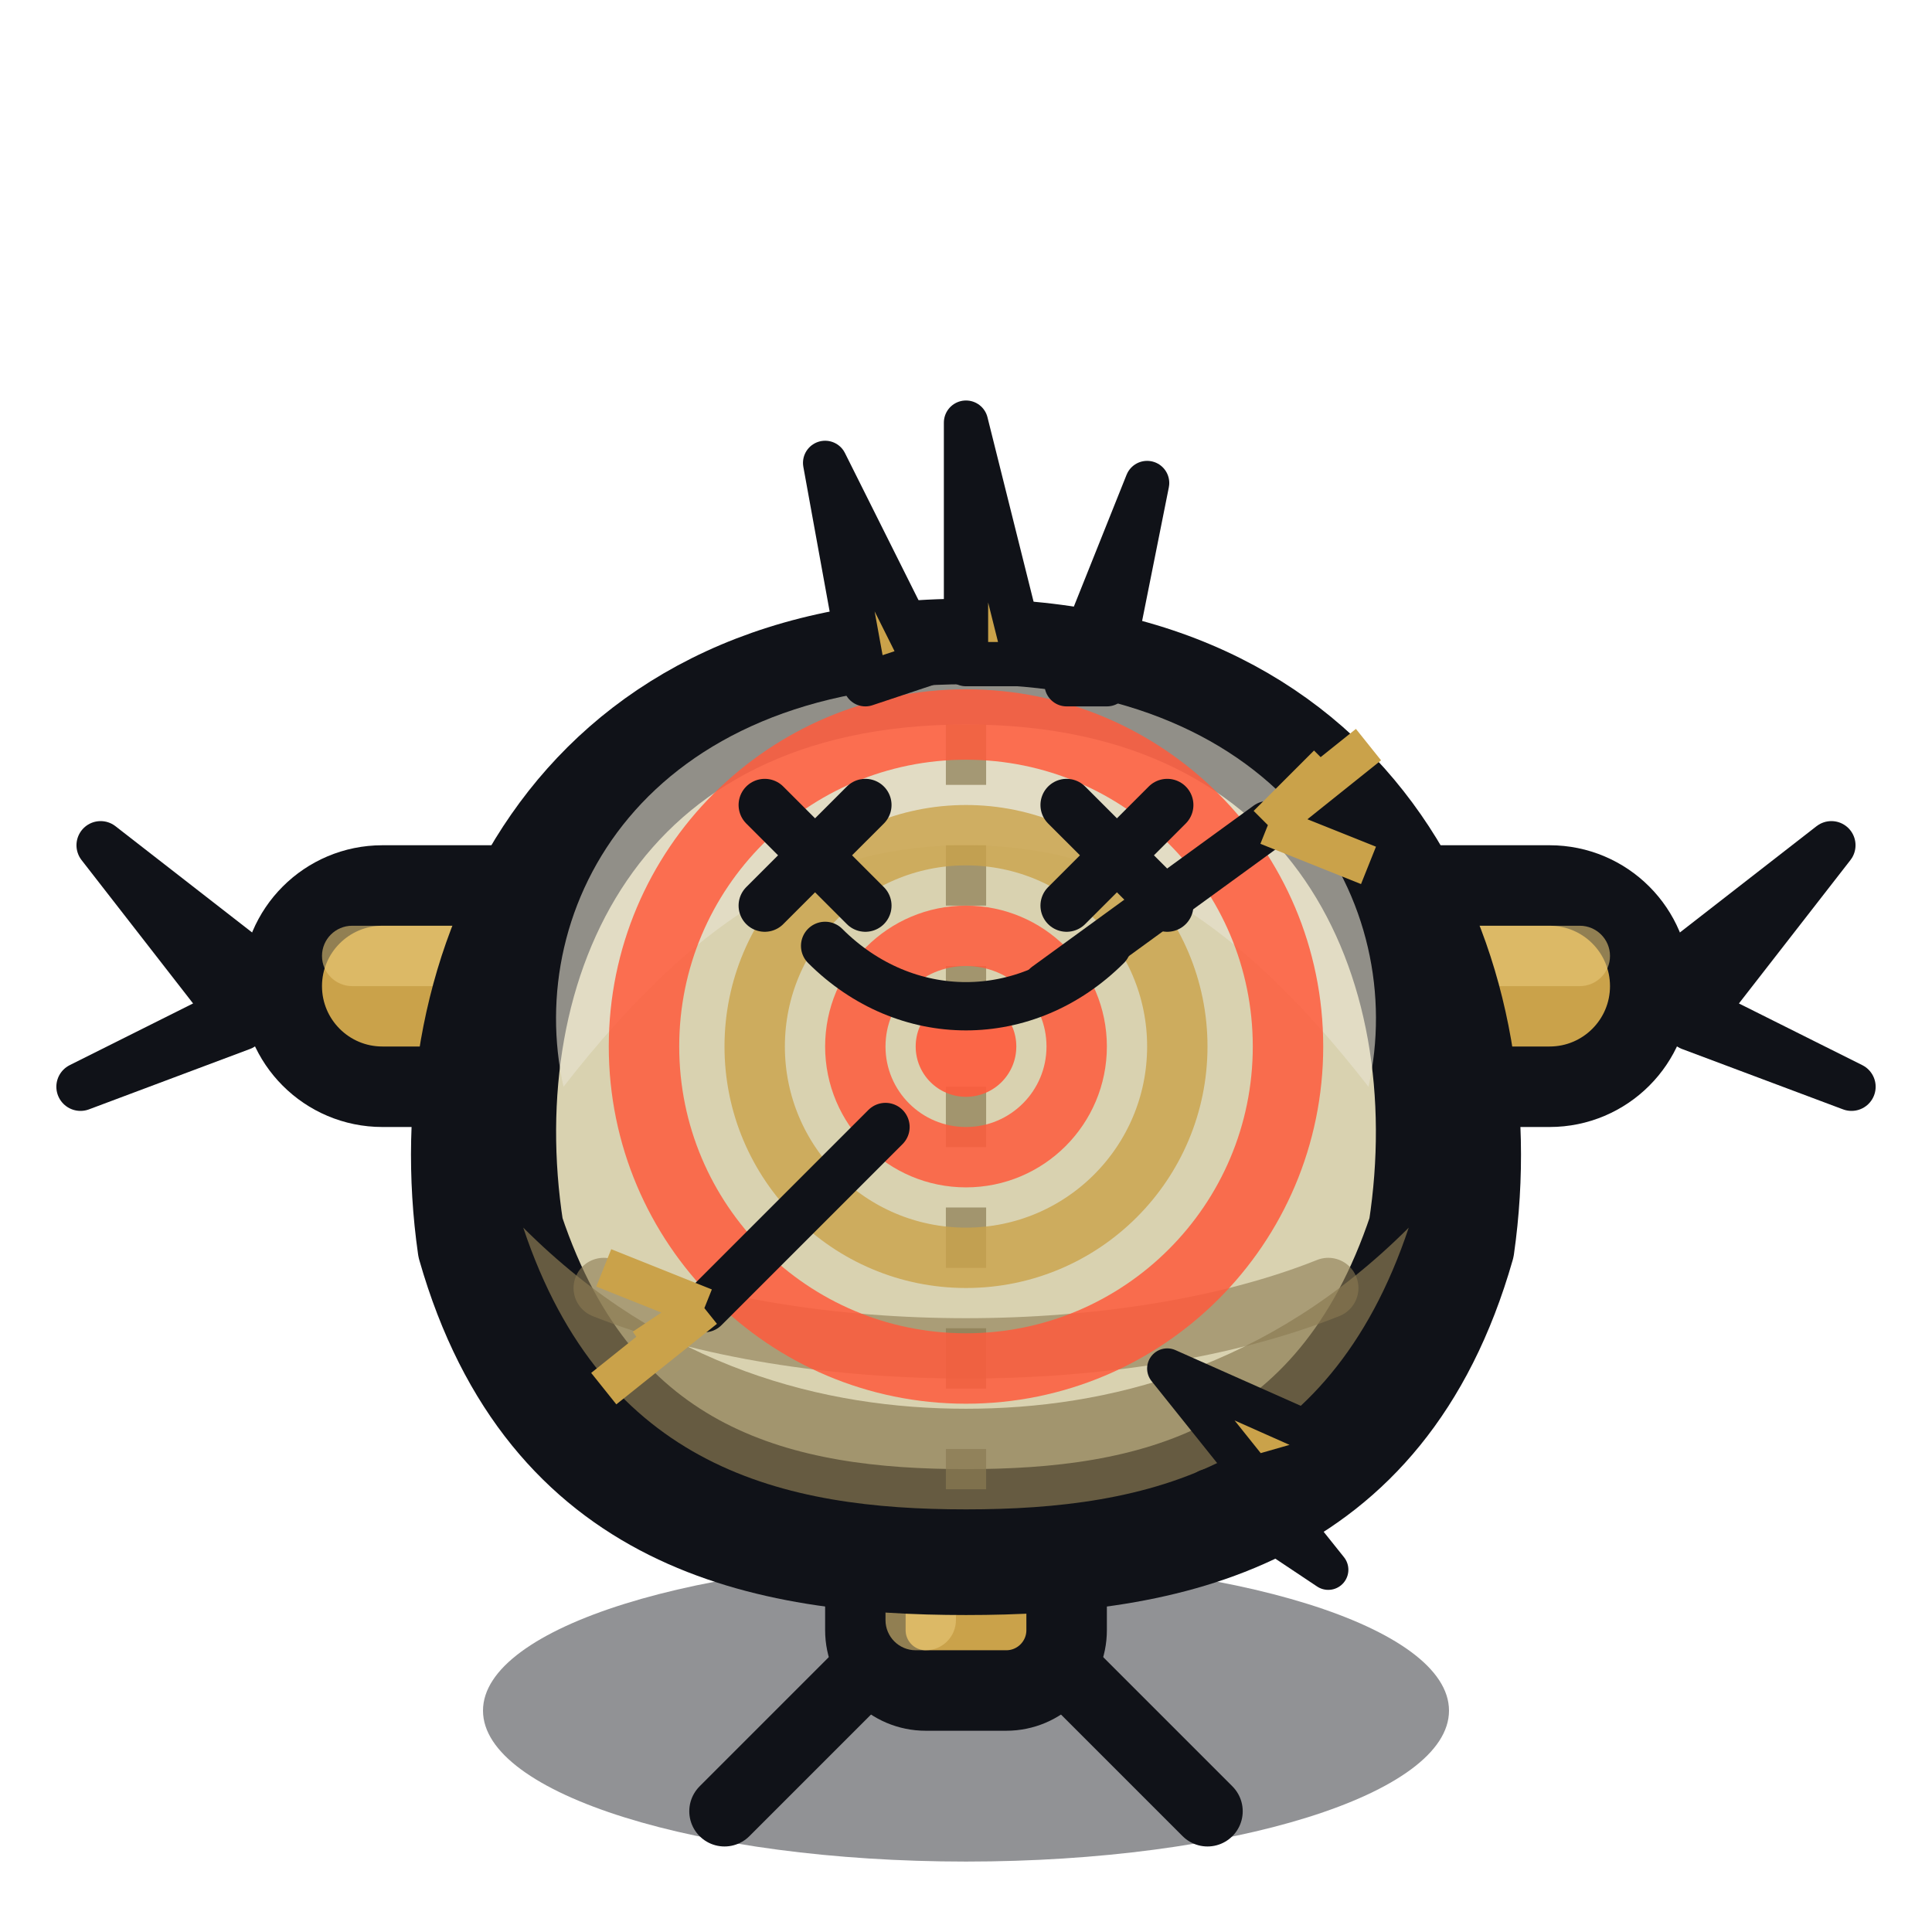
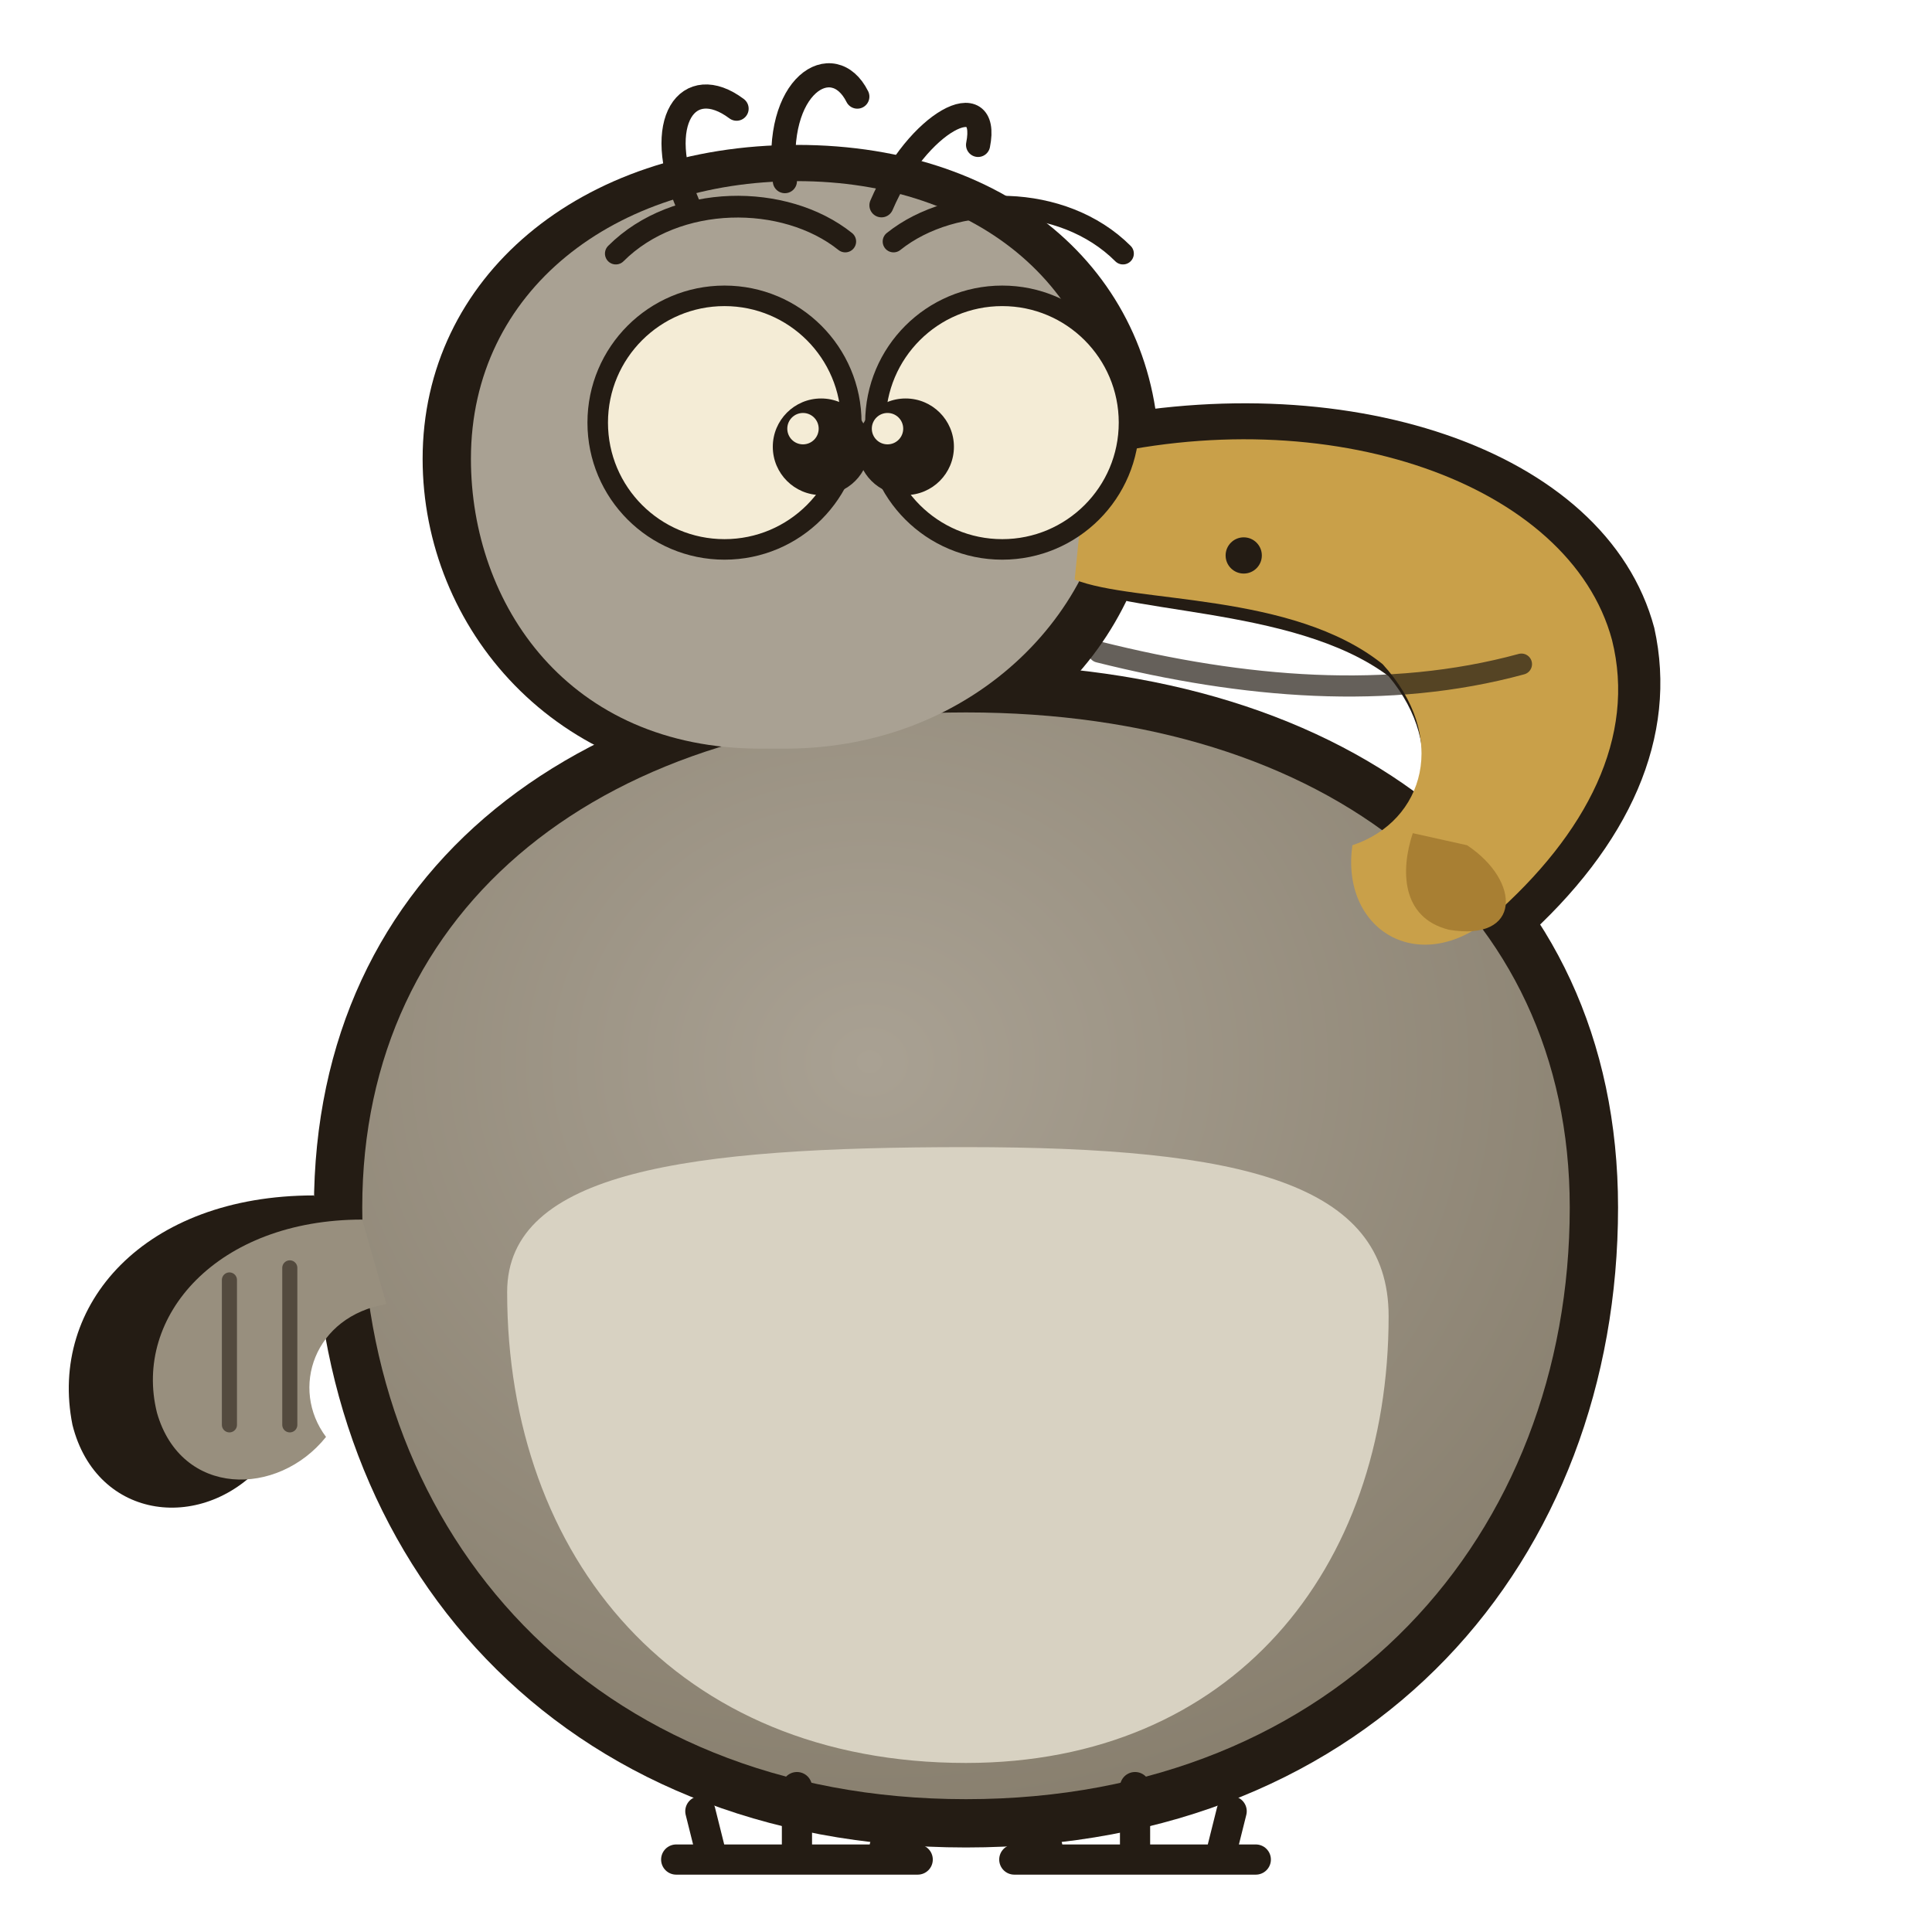
- <svg xmlns="http://www.w3.org/2000/svg" width="96" height="96" viewBox="0 0 96 96">
-   <ellipse cx="48" cy="85" rx="24" ry="7.5" fill="#0b0d14" opacity="0.45" />
-   <g stroke="#101218" stroke-width="3.5" stroke-linecap="round">
-     <path d="M48 78 L36 90" />
-     <path d="M48 78 L60 90" />
-   </g>
-   <rect x="43" y="56" width="10" height="28" rx="3" fill="#caa24a" stroke="#101218" stroke-width="4" stroke-linejoin="round" />
-   <rect x="44" y="58" width="3.5" height="24" rx="1.5" fill="#e8c878" opacity="0.6" />
-   <rect x="14" y="44" width="68" height="10" rx="5" fill="#caa24a" stroke="#101218" stroke-width="4" stroke-linejoin="round" />
-   <rect x="16" y="46" width="64" height="3" rx="1.5" fill="#e8c878" opacity="0.6" />
-   <g fill="#d9d2b0" stroke="#101218" stroke-width="2.4" stroke-linejoin="round">
-     <path d="M14 49 L5 42 L12 51 L4 54 Z" />
-     <path d="M82 49 L91 42 L84 51 L92 54 Z" />
-   </g>
-   <path d="M48 32 C68 32 75 48 73 62 C69 76 58 78 48 78 C38 78 27 76 23 62 C21 48 28 32 48 32 Z" fill="#8a7a52" stroke="#101218" stroke-width="4.5" stroke-linejoin="round" />
-   <path d="M48 34 C66 34 72 48 70 61 C66 73 57 75 48 75 C39 75 30 73 26 61 C24 48 30 34 48 34 Z" fill="#d9d2b0" stroke="#101218" stroke-width="4" stroke-linejoin="round" />
-   <path d="M70 61 C66 73 57 75 48 75 C39 75 30 73 26 61 C33 68 41 70 48 70 C55 70 63 68 70 61 Z" fill="#8a7a52" opacity="0.7" />
-   <path d="M48 34 C64 34 70 45 68 54 C61 45 55 42 48 42 C41 42 35 45 28 54 C26 45 32 34 48 34 Z" fill="#e8e3d2" opacity="0.6" />
-   <path d="M48 36 L48 74" stroke="#8a7a52" stroke-width="2" opacity="0.7" stroke-dasharray="3 3" />
-   <path d="M30 64 C40 68 56 68 66 64" fill="none" stroke="#8a7a52" stroke-width="3" opacity="0.6" stroke-linecap="round" />
-   <g fill="#caa24a" stroke="#101218" stroke-width="2" stroke-linejoin="round">
-     <path d="M58 68 L67 72 L60 74 L66 78 Z" />
-   </g>
-   <circle cx="48" cy="52" r="16" fill="none" stroke="#ff5a3c" stroke-width="3.5" opacity="0.85" />
-   <circle cx="48" cy="52" r="10.5" fill="none" stroke="#caa24a" stroke-width="3" opacity="0.8" />
-   <circle cx="48" cy="52" r="5.5" fill="none" stroke="#ff5a3c" stroke-width="3" opacity="0.85" />
-   <circle cx="48" cy="52" r="2.5" fill="#ff5a3c" opacity="0.9" />
-   <g stroke="#101218" stroke-width="2.4" stroke-linecap="round">
-     <path d="M63 41 L52 49" />
-     <path d="M35 65 L44 56" />
-   </g>
-   <path d="M63 41 L68 37 M63 41 L68 43 M63 41 L66 38" stroke="#caa24a" stroke-width="2" />
-   <path d="M35 65 L30 69 M35 65 L30 63 M35 65 L32 67" stroke="#caa24a" stroke-width="2" />
-   <g stroke="#101218" stroke-width="2.6" stroke-linecap="round">
-     <path d="M38 40 L43 45 M43 40 L38 45" />
-     <path d="M53 40 L58 45 M58 40 L53 45" />
-   </g>
-   <path d="M41 47 C45 51 51 51 55 47" fill="none" stroke="#101218" stroke-width="2.4" stroke-linecap="round" />
-   <g fill="#caa24a" stroke="#101218" stroke-width="2.2" stroke-linejoin="round">
-     <path d="M43 34 L41 23 L46 33 Z" />
-     <path d="M48 33 L48 21 L51 33 Z" />
-     <path d="M53 34 L57 24 L55 34 Z" />
+ <svg xmlns="http://www.w3.org/2000/svg" viewBox="0 0 320 320" width="320" height="320">
+   <defs>
+     <radialGradient id="vig" cx="50%" cy="46%" r="62%">
+       <stop offset="58%" stop-color="#efe2c0" stop-opacity="0" />
+       <stop offset="100%" stop-color="#6b5a36" stop-opacity="0.45" />
+     </radialGradient>
+     <radialGradient id="paper" cx="40%" cy="30%" r="82%">
+       <stop offset="0%" stop-color="#f3e8c8" />
+       <stop offset="100%" stop-color="#e4d4ad" />
+     </radialGradient>
+     <radialGradient id="dodo" cx="42%" cy="32%" r="76%">
+       <stop offset="0%" stop-color="#a9a193" />
+       <stop offset="100%" stop-color="#867d6c" />
+     </radialGradient>
+   </defs>
+   <g stroke-linejoin="round" stroke-linecap="round">
+     <g fill="#241c14">
+       <path d="M160 306 C92 306 52 258 52 200 C52 144 96 110 160 110                C224 110 268 144 268 200 C268 258 228 306 160 306 Z" />
+       <path d="M126 130 C92 130 70 104 70 76 C70 46 96 24 132 24                C168 24 192 46 192 76 C192 104 170 130 136 130 Z" />
+       <path d="M178 70 C222 60 266 74 274 104 C278 122 270 140 252 156                C238 168 222 158 224 142 C236 138 240 124 230 112                C214 100 184 102 176 96 Z" />
+       <path d="M52 198 C24 198 8 216 12 236 C16 252 34 254 44 242                C38 232 44 218 60 216 Z" />
+     </g>
+     <path d="M160 298 C98 298 60 254 60 200 C60 150 100 118 160 118              C220 118 260 150 260 200 C260 254 222 298 160 298 Z" fill="url(#dodo)" />
+     <path d="M160 292 C112 292 84 258 84 214 C84 194 114 190 160 190              C206 190 230 196 230 218 C230 260 204 292 160 292 Z" fill="#d8d2c2" />
+     <path d="M126 124 C94 124 78 100 78 76 C78 48 102 30 132 30              C162 30 184 48 184 76 C184 100 162 124 130 124 Z" fill="#a9a193" />
+     <path d="M180 76 C220 66 260 80 267 106 C271 122 263 138 247 152              C235 162 222 154 224 140 C236 136 240 122 229 110              C214 98 188 100 178 96 Z" fill="#c9a049" />
+     <path d="M182 108 C206 114 230 116 252 110" fill="none" stroke="#241c14" stroke-width="3.5" opacity="0.7" />
+     <path d="M243 140 C252 146 252 156 240 154 C232 152 232 144 234 138 Z" fill="#a87f33" />
+     <circle cx="206" cy="92" r="3" fill="#241c14" />
+     <circle cx="120" cy="70" r="21" fill="#f4ecd6" />
+     <circle cx="166" cy="70" r="21" fill="#f4ecd6" />
+     <circle cx="120" cy="70" r="21" fill="none" stroke="#241c14" stroke-width="3.4" />
+     <circle cx="166" cy="70" r="21" fill="none" stroke="#241c14" stroke-width="3.4" />
+     <circle cx="136" cy="74" r="8" fill="#241c14" />
+     <circle cx="150" cy="74" r="8" fill="#241c14" />
+     <circle cx="133" cy="71" r="2.6" fill="#f4ecd6" />
+     <circle cx="147" cy="71" r="2.6" fill="#f4ecd6" />
+     <path d="M102 42 C112 32 130 32 140 40" fill="none" stroke="#241c14" stroke-width="3.6" stroke-linecap="round" />
+     <path d="M148 40 C158 32 176 32 186 42" fill="none" stroke="#241c14" stroke-width="3.6" stroke-linecap="round" />
+     <g fill="none" stroke="#241c14" stroke-width="4" stroke-linecap="round">
+       <path d="M130 30 C128 14 138 8 142 16" />
+       <path d="M114 34 C108 20 114 12 122 18" />
+       <path d="M146 34 C152 20 164 14 162 24" />
+     </g>
+     <path d="M60 202 C36 202 22 218 26 234 C30 248 46 248 54 238              C48 230 52 218 64 216 Z" fill="#988f7e" />
+     <path d="M38 212 L38 236 M48 210 L48 236" stroke="#241c14" stroke-width="2.5" opacity="0.6" />
+     <g fill="#c9a049" stroke="#241c14" stroke-width="3.4">
+       <path d="M132 296 L132 308 M112 308 L152 308 M118 308 L116 300 M146 308 L148 300" fill="none" stroke-width="5" />
+       <path d="M188 296 L188 308 M168 308 L208 308 M174 308 L172 300 M202 308 L204 300" fill="none" stroke-width="5" />
+     </g>
  </g>
</svg>
